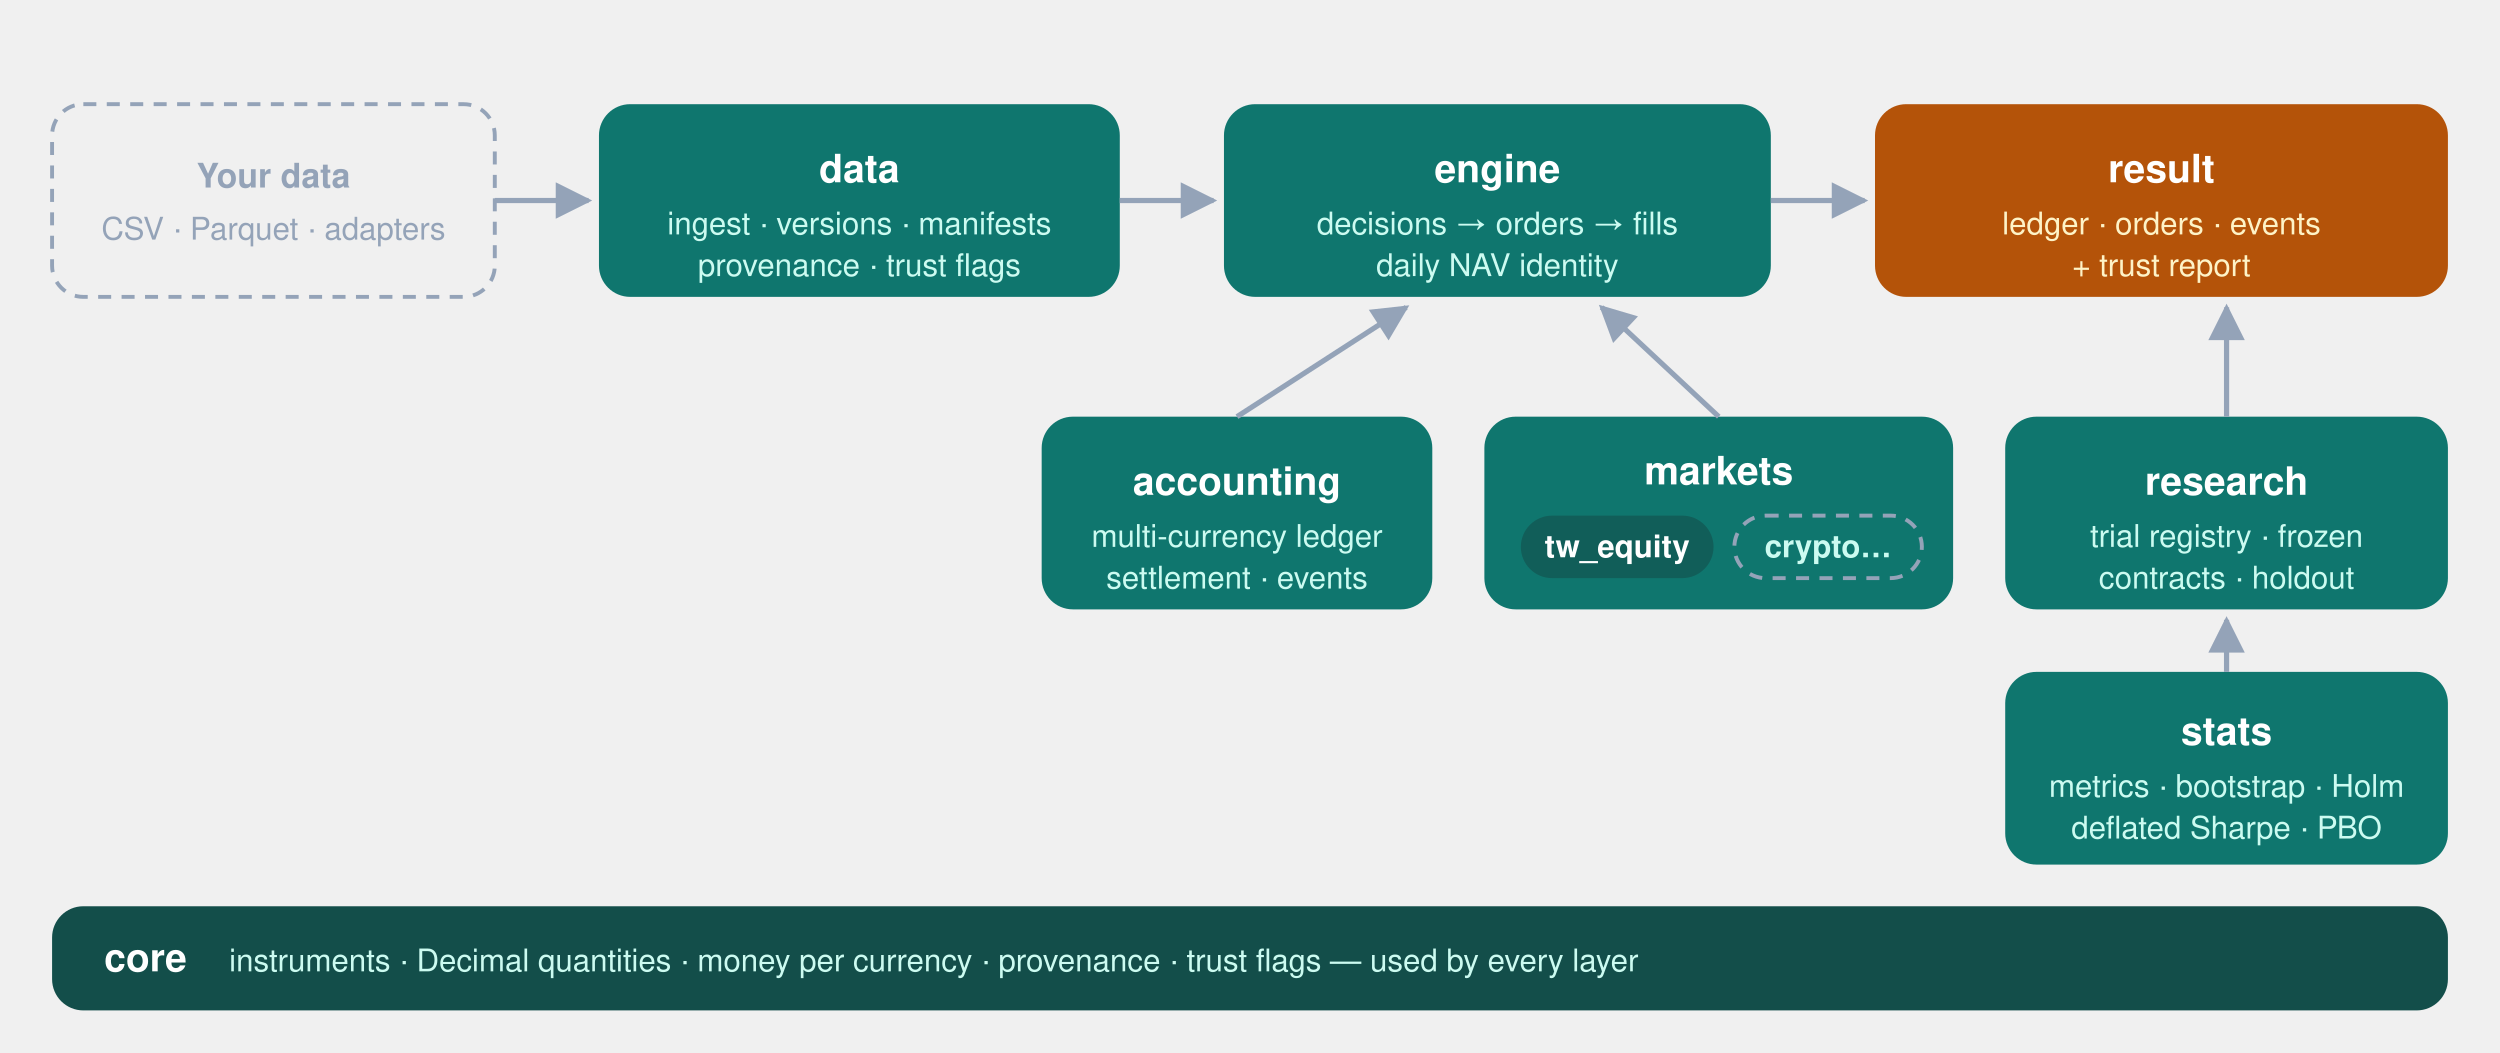
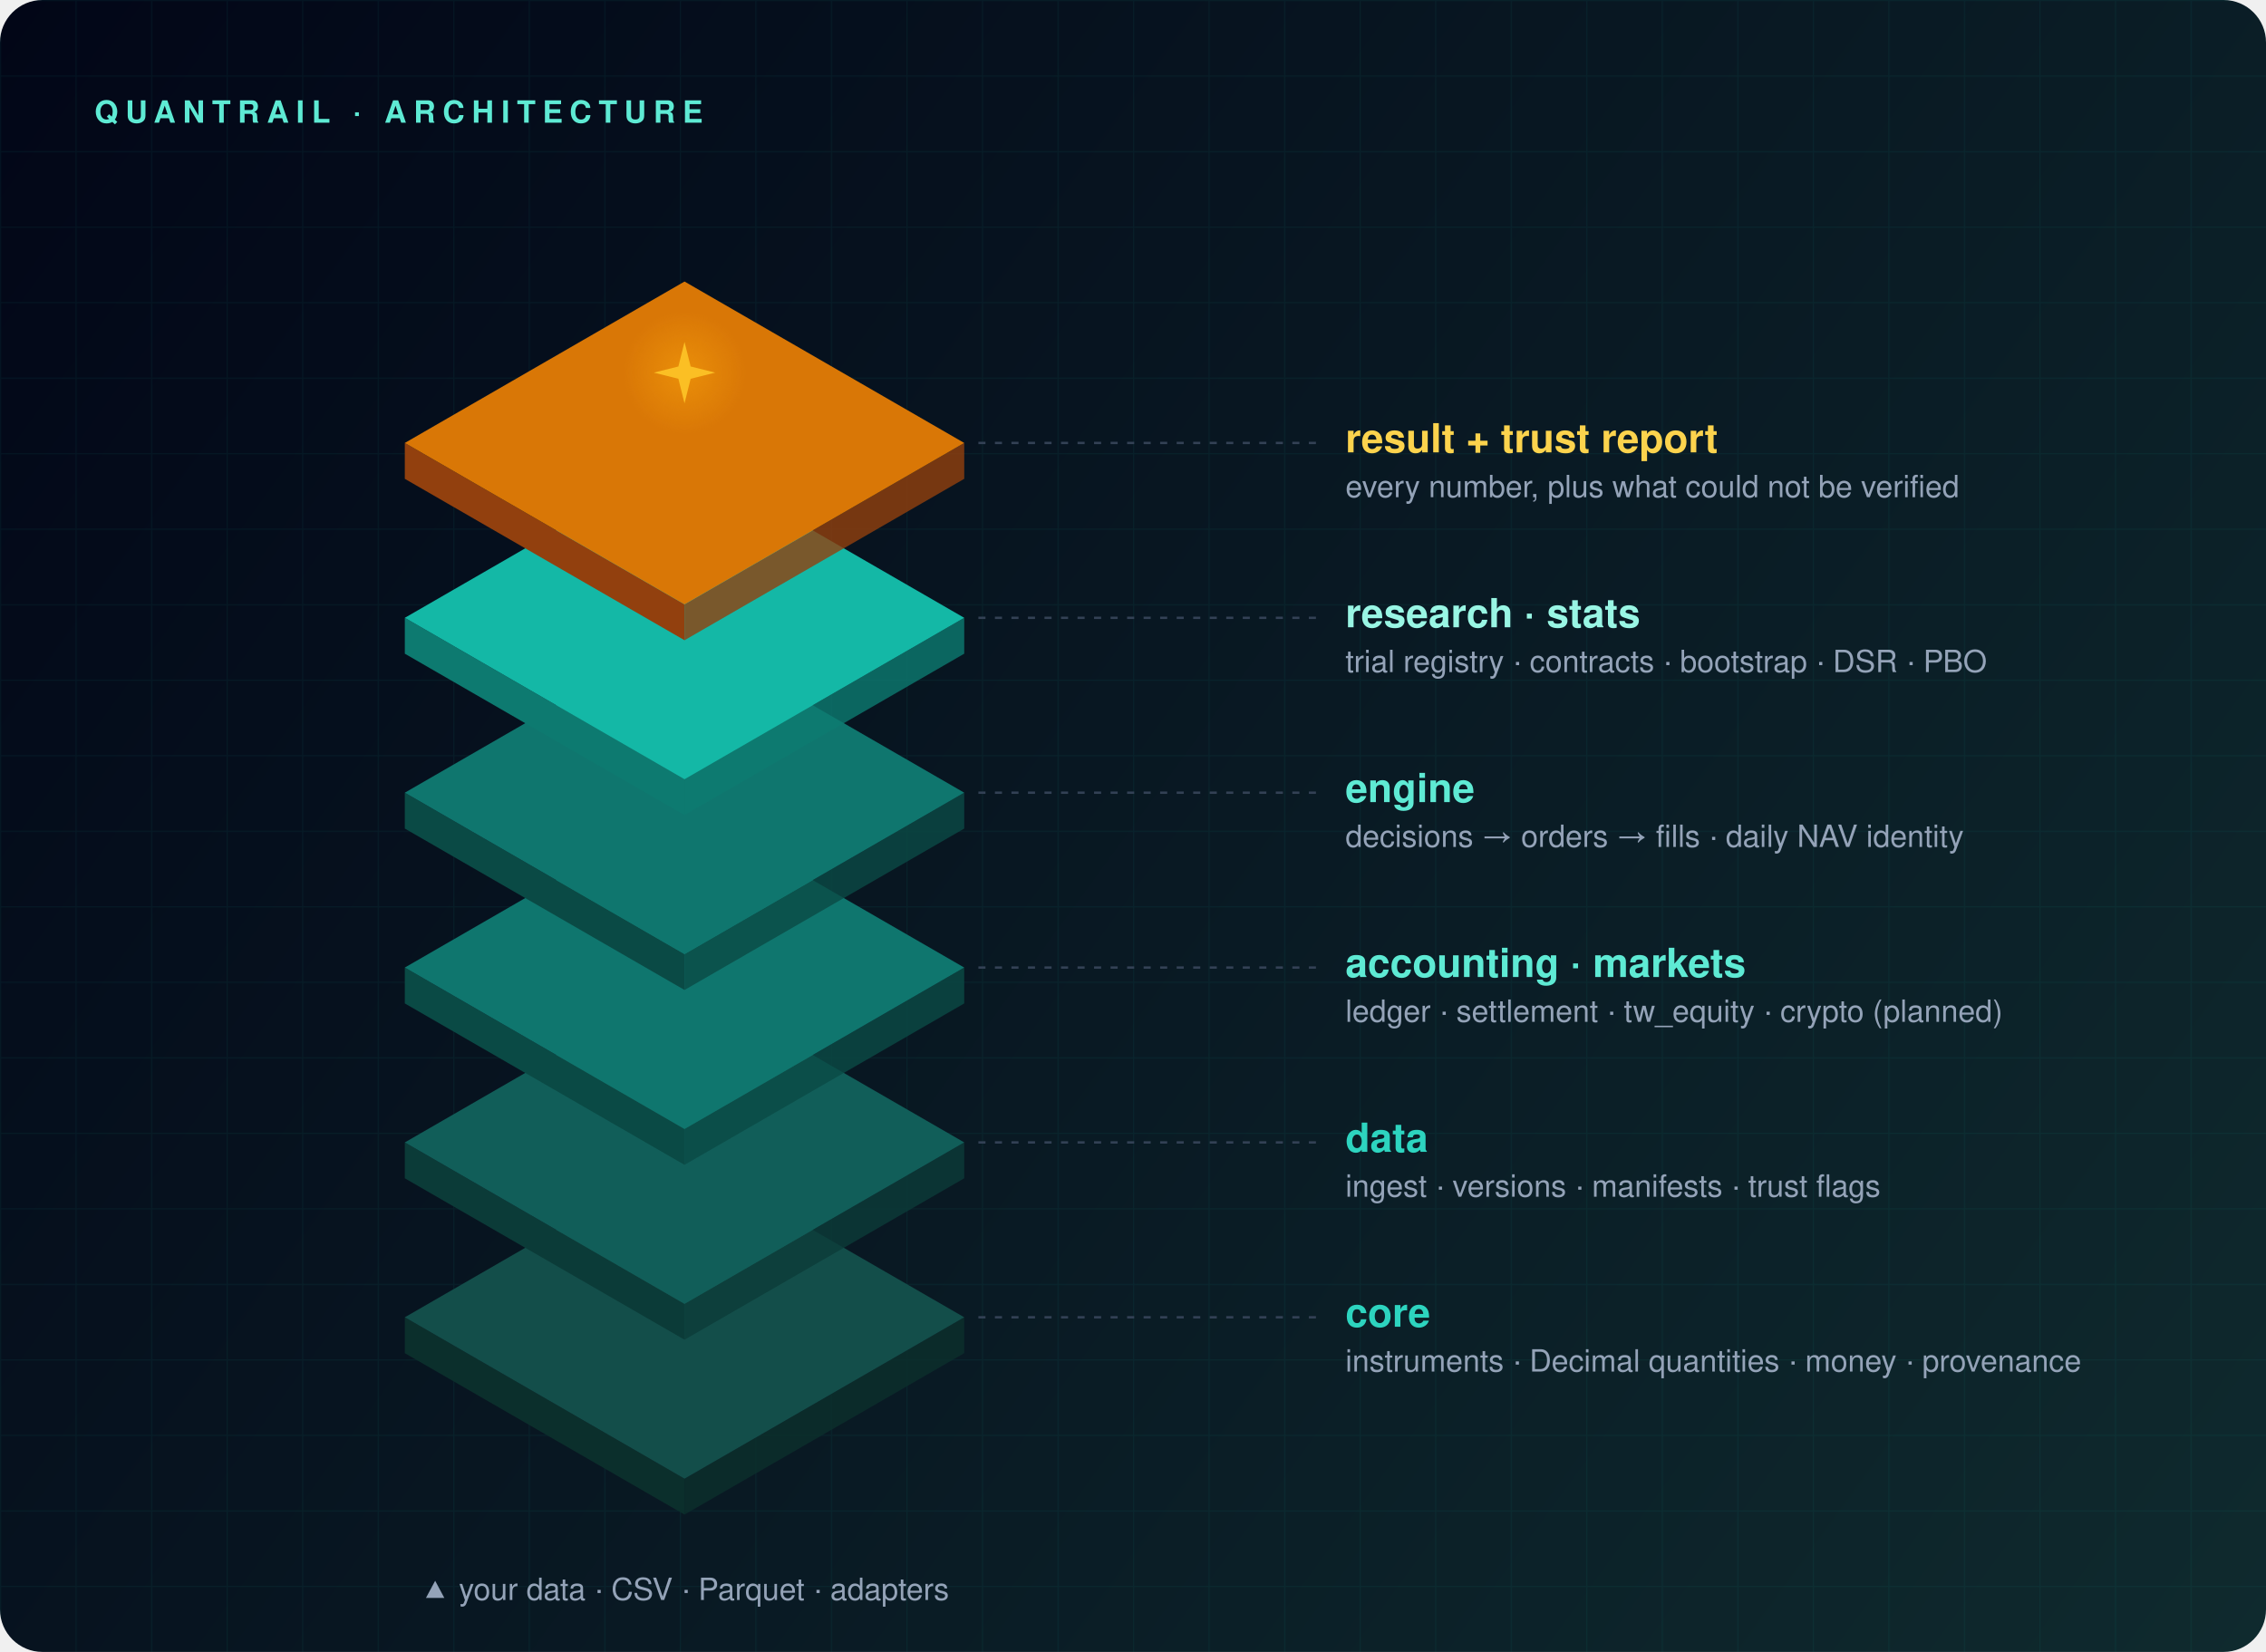
- <svg xmlns="http://www.w3.org/2000/svg" width="960" height="404" viewBox="0 0 960 404" role="img" aria-label="QuantRail architecture: your data flows through data governance and the engine into a result with a trust report">
+ <svg xmlns="http://www.w3.org/2000/svg" width="960" height="700" viewBox="0 0 960 700" role="img" aria-label="QuantRail architecture: data rises through core, data governance, accounting and markets,      the engine and research and statistics into a result with a trust report">
  <defs>
-     <marker id="arrow" viewBox="0 0 10 10" refX="9" refY="5" markerWidth="7" markerHeight="7" orient="auto-start-reverse">
-       <path d="M0 0 L10 5 L0 10 z" fill="#94A3B8" />
-     </marker>
+     <linearGradient id="bg" x1="0" y1="0" x2="960" y2="700" gradientUnits="userSpaceOnUse">
+       <stop offset="0" stop-color="#020617" />
+       <stop offset="1" stop-color="#0F2A2E" />
+     </linearGradient>
+     <linearGradient id="beam" x1="0" y1="1" x2="0" y2="0">
+       <stop offset="0" stop-color="#F59E0B" stop-opacity="0" />
+       <stop offset="1" stop-color="#F59E0B" stop-opacity="0.7" />
+     </linearGradient>
+     <radialGradient id="halo">
+       <stop offset="0" stop-color="#F59E0B" stop-opacity="0.6" />
+       <stop offset="1" stop-color="#F59E0B" stop-opacity="0" />
+     </radialGradient>
+     <pattern id="grid" width="32" height="32" patternUnits="userSpaceOnUse">
+       <path d="M32 0 H0 V32" fill="none" stroke="#14B8A6" stroke-opacity="0.07" />
+     </pattern>
    <style>
-       .box { fill: #0F766E; }
-       .out { fill: #B45309; }
-       .soft { fill: none; stroke: #94A3B8; stroke-width: 1.5; stroke-dasharray: 5 4; }
-       .t { font: 700 15px -apple-system, "Segoe UI", Helvetica, Arial, sans-serif; fill: #FFFFFF; }
-       .s { font: 12px -apple-system, "Segoe UI", Helvetica, Arial, sans-serif; fill: #CCFBF1; }
-       .so { font: 12px -apple-system, "Segoe UI", Helvetica, Arial, sans-serif; fill: #FEF3C7; }
-       .g { font: 600 13px -apple-system, "Segoe UI", Helvetica, Arial, sans-serif; fill: #94A3B8; }
-       .gs { font: 12px -apple-system, "Segoe UI", Helvetica, Arial, sans-serif; fill: #94A3B8; }
-       .chip { fill: #115E59; }
-       .ct { font: 600 12px -apple-system, "Segoe UI", Helvetica, Arial, sans-serif; fill: #FFFFFF; }
-       .a { stroke: #94A3B8; stroke-width: 2; fill: none; marker-end: url(#arrow); }
+       .t { font: 700 17px -apple-system, "Segoe UI", Helvetica, Arial, sans-serif; }
+       .s { font: 13px -apple-system, "Segoe UI", Helvetica, Arial, sans-serif; fill: #94A3B8; }
+       .h { font: 800 13px -apple-system, "Segoe UI", Helvetica, Arial, sans-serif; fill: #5EEAD4;
+             letter-spacing: 3px; }
+       .glow { opacity: 0; animation: glow 4.8s ease-out infinite; }
+       .packet { opacity: 0; animation: rise 4.8s cubic-bezier(.45,.05,.55,.95) infinite; }
+       .pulse { animation: pulse 4.8s ease-in-out infinite; transform-box: fill-box; transform-origin: center; }
+       @keyframes glow { 0% { opacity: 0; } 6% { opacity: 1; } 40% { opacity: 0; } 100% { opacity: 0; } }
+       @keyframes rise { 0% { opacity: 0; transform: translateY(0); } 8% { opacity: 1; }
+                         88% { opacity: 1; } 100% { opacity: 0; transform: translateY(-431.3px); } }
+       @keyframes pulse { 0%, 70% { transform: scale(1); opacity: .85; } 85% { transform: scale(1.35); opacity: 1; }
+                          100% { transform: scale(1); opacity: .85; } }
+       @media (prefers-reduced-motion: reduce) {
+         .glow, .packet, .pulse { animation: none; } .glow { opacity: .35; } .packet { opacity: 0; }
+       }
    </style>
  </defs>
-   <rect class="soft" x="20" y="40" width="170" height="74" rx="12" />
-   <text class="g" x="105" y="72" text-anchor="middle">Your data</text>
-   <text class="gs" x="105" y="92" text-anchor="middle">CSV · Parquet · adapters</text>
-   <rect class="box" x="230" y="40" width="200" height="74" rx="12" />
-   <text class="t" x="330" y="70" text-anchor="middle">data</text>
-   <text class="s" x="330" y="90" text-anchor="middle">ingest · versions · manifests</text>
-   <text class="s" x="330" y="106" text-anchor="middle">provenance · trust flags</text>
-   <rect class="box" x="470" y="40" width="210" height="74" rx="12" />
-   <text class="t" x="575" y="70" text-anchor="middle">engine</text>
-   <text class="s" x="575" y="90" text-anchor="middle">decisions → orders → fills</text>
-   <text class="s" x="575" y="106" text-anchor="middle">daily NAV identity</text>
-   <rect class="out" x="720" y="40" width="220" height="74" rx="12" />
-   <text class="t" x="830" y="70" text-anchor="middle">result</text>
-   <text class="so" x="830" y="90" text-anchor="middle">ledger · orders · events</text>
-   <text class="so" x="830" y="106" text-anchor="middle">+ trust report</text>
-   <path class="a" d="M190 77 H226" />
-   <path class="a" d="M430 77 H466" />
-   <path class="a" d="M680 77 H716" />
-   <rect class="box" x="400" y="160" width="150" height="74" rx="12" />
-   <text class="t" x="475" y="190" text-anchor="middle">accounting</text>
-   <text class="s" x="475" y="210" text-anchor="middle">multi-currency ledger</text>
-   <text class="s" x="475" y="226" text-anchor="middle">settlement · events</text>
-   <rect class="box" x="570" y="160" width="180" height="74" rx="12" />
-   <text class="t" x="660" y="186" text-anchor="middle">markets</text>
-   <rect class="chip" x="584" y="198" width="74" height="24" rx="12" />
-   <text class="ct" x="621" y="214" text-anchor="middle">tw_equity</text>
-   <rect class="soft" x="666" y="198" width="72" height="24" rx="12" />
-   <text class="ct" x="702" y="214" text-anchor="middle" style="fill:#CCFBF1">crypto…</text>
-   <path class="a" d="M475 160 L540 118" />
-   <path class="a" d="M660 160 L615 118" />
-   <rect class="box" x="770" y="160" width="170" height="74" rx="12" />
-   <text class="t" x="855" y="190" text-anchor="middle">research</text>
-   <text class="s" x="855" y="210" text-anchor="middle">trial registry · frozen</text>
-   <text class="s" x="855" y="226" text-anchor="middle">contracts · holdout</text>
-   <rect class="box" x="770" y="258" width="170" height="74" rx="12" />
-   <text class="t" x="855" y="286" text-anchor="middle">stats</text>
-   <text class="s" x="855" y="306" text-anchor="middle">metrics · bootstrap · Holm</text>
-   <text class="s" x="855" y="322" text-anchor="middle">deflated Sharpe · PBO</text>
-   <path class="a" d="M855 160 V118" />
-   <path class="a" d="M855 258 V238" />
-   <rect class="box" x="20" y="348" width="920" height="40" rx="12" style="fill:#134E4A" />
-   <text class="t" x="40" y="373">core</text>
-   <text class="s" x="88" y="373">instruments · Decimal quantities · money per currency · provenance · trust flags — used by every layer</text>
+   <rect width="960" height="700" rx="18" fill="url(#bg)" />
+   <rect width="960" height="700" rx="18" fill="url(#grid)" />
+   <text x="40" y="52" class="h">QUANTRAIL · ARCHITECTURE</text>
+   <text x="290" y="678" text-anchor="middle" class="s">▲ your data · CSV · Parquet · adapters</text>
+   <line x1="290.0" y1="615.2" x2="290.0" y2="183.9" stroke="url(#beam)" stroke-width="3" />
+   <g class="plate">
+     <polygon points="171.5,558.2 290.0,626.6 290.0,641.8 171.5,573.4" fill="#0B2F2C" />
+     <polygon points="408.5,558.2 290.0,626.6 290.0,641.8 408.5,573.4" fill="#0B2F2C" opacity="0.8" />
+     <polygon points="290.0,489.8 408.5,558.2 290.0,626.6 171.5,558.2" fill="#134E4A" />
+     <polygon class="glow" style="animation-delay:0.37s" points="290.0,489.8 408.5,558.2 290.0,626.6 171.5,558.2" fill="#2DD4BF" fill-opacity="0.28" stroke="#2DD4BF" stroke-width="3" />
+     <line x1="414.5" y1="558.2" x2="558" y2="558.2" stroke="#334155" stroke-dasharray="3 4" />
+     <text x="570" y="562.2" class="t" fill="#2DD4BF">core</text>
+     <text x="570" y="581.2" class="s">instruments · Decimal quantities · money · provenance</text>
+   </g>
+   <g class="plate">
+     <polygon points="171.5,484.1 290.0,552.5 290.0,567.7 171.5,499.3" fill="#0B3B38" />
+     <polygon points="408.5,484.1 290.0,552.5 290.0,567.7 408.5,499.3" fill="#0B3B38" opacity="0.8" />
+     <polygon points="290.0,415.7 408.5,484.1 290.0,552.5 171.5,484.1" fill="#115E59" />
+     <polygon class="glow" style="animation-delay:1.11s" points="290.0,415.7 408.5,484.1 290.0,552.5 171.5,484.1" fill="#2DD4BF" fill-opacity="0.28" stroke="#2DD4BF" stroke-width="3" />
+     <line x1="414.5" y1="484.1" x2="558" y2="484.1" stroke="#334155" stroke-dasharray="3 4" />
+     <text x="570" y="488.1" class="t" fill="#2DD4BF">data</text>
+     <text x="570" y="507.1" class="s">ingest · versions · manifests · trust flags</text>
+   </g>
+   <g class="plate">
+     <polygon points="171.5,410.0 290.0,478.4 290.0,493.6 171.5,425.2" fill="#0A4A45" />
+     <polygon points="408.5,410.0 290.0,478.4 290.0,493.6 408.5,425.2" fill="#0A4A45" opacity="0.8" />
+     <polygon points="290.0,341.6 408.5,410.0 290.0,478.4 171.5,410.0" fill="#0F766E" />
+     <polygon class="glow" style="animation-delay:1.85s" points="290.0,341.6 408.5,410.0 290.0,478.4 171.5,410.0" fill="#5EEAD4" fill-opacity="0.28" stroke="#5EEAD4" stroke-width="3" />
+     <line x1="414.5" y1="410.0" x2="558" y2="410.0" stroke="#334155" stroke-dasharray="3 4" />
+     <text x="570" y="414.0" class="t" fill="#5EEAD4">accounting · markets</text>
+     <text x="570" y="433.0" class="s">ledger · settlement · tw_equity · crypto (planned)</text>
+   </g>
+   <g class="plate">
+     <polygon points="171.5,335.9 290.0,404.3 290.0,419.5 171.5,351.1" fill="#0A4A45" />
+     <polygon points="408.5,335.9 290.0,404.3 290.0,419.5 408.5,351.1" fill="#0A4A45" opacity="0.8" />
+     <polygon points="290.0,267.5 408.5,335.9 290.0,404.3 171.5,335.9" fill="#0F766E" />
+     <polygon class="glow" style="animation-delay:2.58s" points="290.0,267.5 408.5,335.9 290.0,404.3 171.5,335.9" fill="#5EEAD4" fill-opacity="0.28" stroke="#5EEAD4" stroke-width="3" />
+     <line x1="414.5" y1="335.9" x2="558" y2="335.9" stroke="#334155" stroke-dasharray="3 4" />
+     <text x="570" y="339.9" class="t" fill="#5EEAD4">engine</text>
+     <text x="570" y="358.9" class="s">decisions → orders → fills · daily NAV identity</text>
+   </g>
+   <g class="plate">
+     <polygon points="171.5,261.8 290.0,330.2 290.0,345.4 171.5,277.0" fill="#0D7A70" />
+     <polygon points="408.5,261.8 290.0,330.2 290.0,345.4 408.5,277.0" fill="#0D7A70" opacity="0.8" />
+     <polygon points="290.0,193.4 408.5,261.8 290.0,330.2 171.5,261.8" fill="#14B8A6" />
+     <polygon class="glow" style="animation-delay:3.32s" points="290.0,193.4 408.5,261.8 290.0,330.2 171.5,261.8" fill="#99F6E4" fill-opacity="0.28" stroke="#99F6E4" stroke-width="3" />
+     <line x1="414.5" y1="261.8" x2="558" y2="261.8" stroke="#334155" stroke-dasharray="3 4" />
+     <text x="570" y="265.8" class="t" fill="#99F6E4">research · stats</text>
+     <text x="570" y="284.8" class="s">trial registry · contracts · bootstrap · DSR · PBO</text>
+   </g>
+   <g class="plate">
+     <polygon points="171.5,187.7 290.0,256.1 290.0,271.3 171.5,202.9" fill="#92400E" />
+     <polygon points="408.5,187.7 290.0,256.1 290.0,271.3 408.5,202.9" fill="#92400E" opacity="0.8" />
+     <polygon points="290.0,119.3 408.5,187.7 290.0,256.1 171.5,187.7" fill="#D97706" />
+     <polygon class="glow" style="animation-delay:4.06s" points="290.0,119.3 408.5,187.7 290.0,256.1 171.5,187.7" fill="#FCD34D" fill-opacity="0.28" stroke="#FCD34D" stroke-width="3" />
+     <line x1="414.5" y1="187.7" x2="558" y2="187.7" stroke="#334155" stroke-dasharray="3 4" />
+     <text x="570" y="191.7" class="t" fill="#FCD34D">result + trust report</text>
+     <text x="570" y="210.7" class="s">every number, plus what could not be verified</text>
+   </g>
+   <g class="packet" style="animation-delay:0.00s">
+     <circle cx="290.0" cy="615.2" r="16" fill="url(#halo)" />
+     <circle cx="290.0" cy="615.2" r="6.5" fill="#FDE68A" />
+   </g>
+   <g class="packet" style="animation-delay:1.60s">
+     <circle cx="290.0" cy="615.2" r="16" fill="url(#halo)" />
+     <circle cx="290.0" cy="615.2" r="6.5" fill="#FDE68A" />
+   </g>
+   <g class="packet" style="animation-delay:3.20s">
+     <circle cx="290.0" cy="615.2" r="16" fill="url(#halo)" />
+     <circle cx="290.0" cy="615.2" r="6.5" fill="#FDE68A" />
+   </g>
+   <circle cx="290.0" cy="157.9" r="26" fill="url(#halo)" />
+   <polygon class="pulse" points="290.0,144.9 292.6,155.3 303.0,157.9 292.6,160.5 290.0,170.9 287.4,160.5 277.0,157.9 287.4,155.3" fill="#FBBF24" />
</svg>
